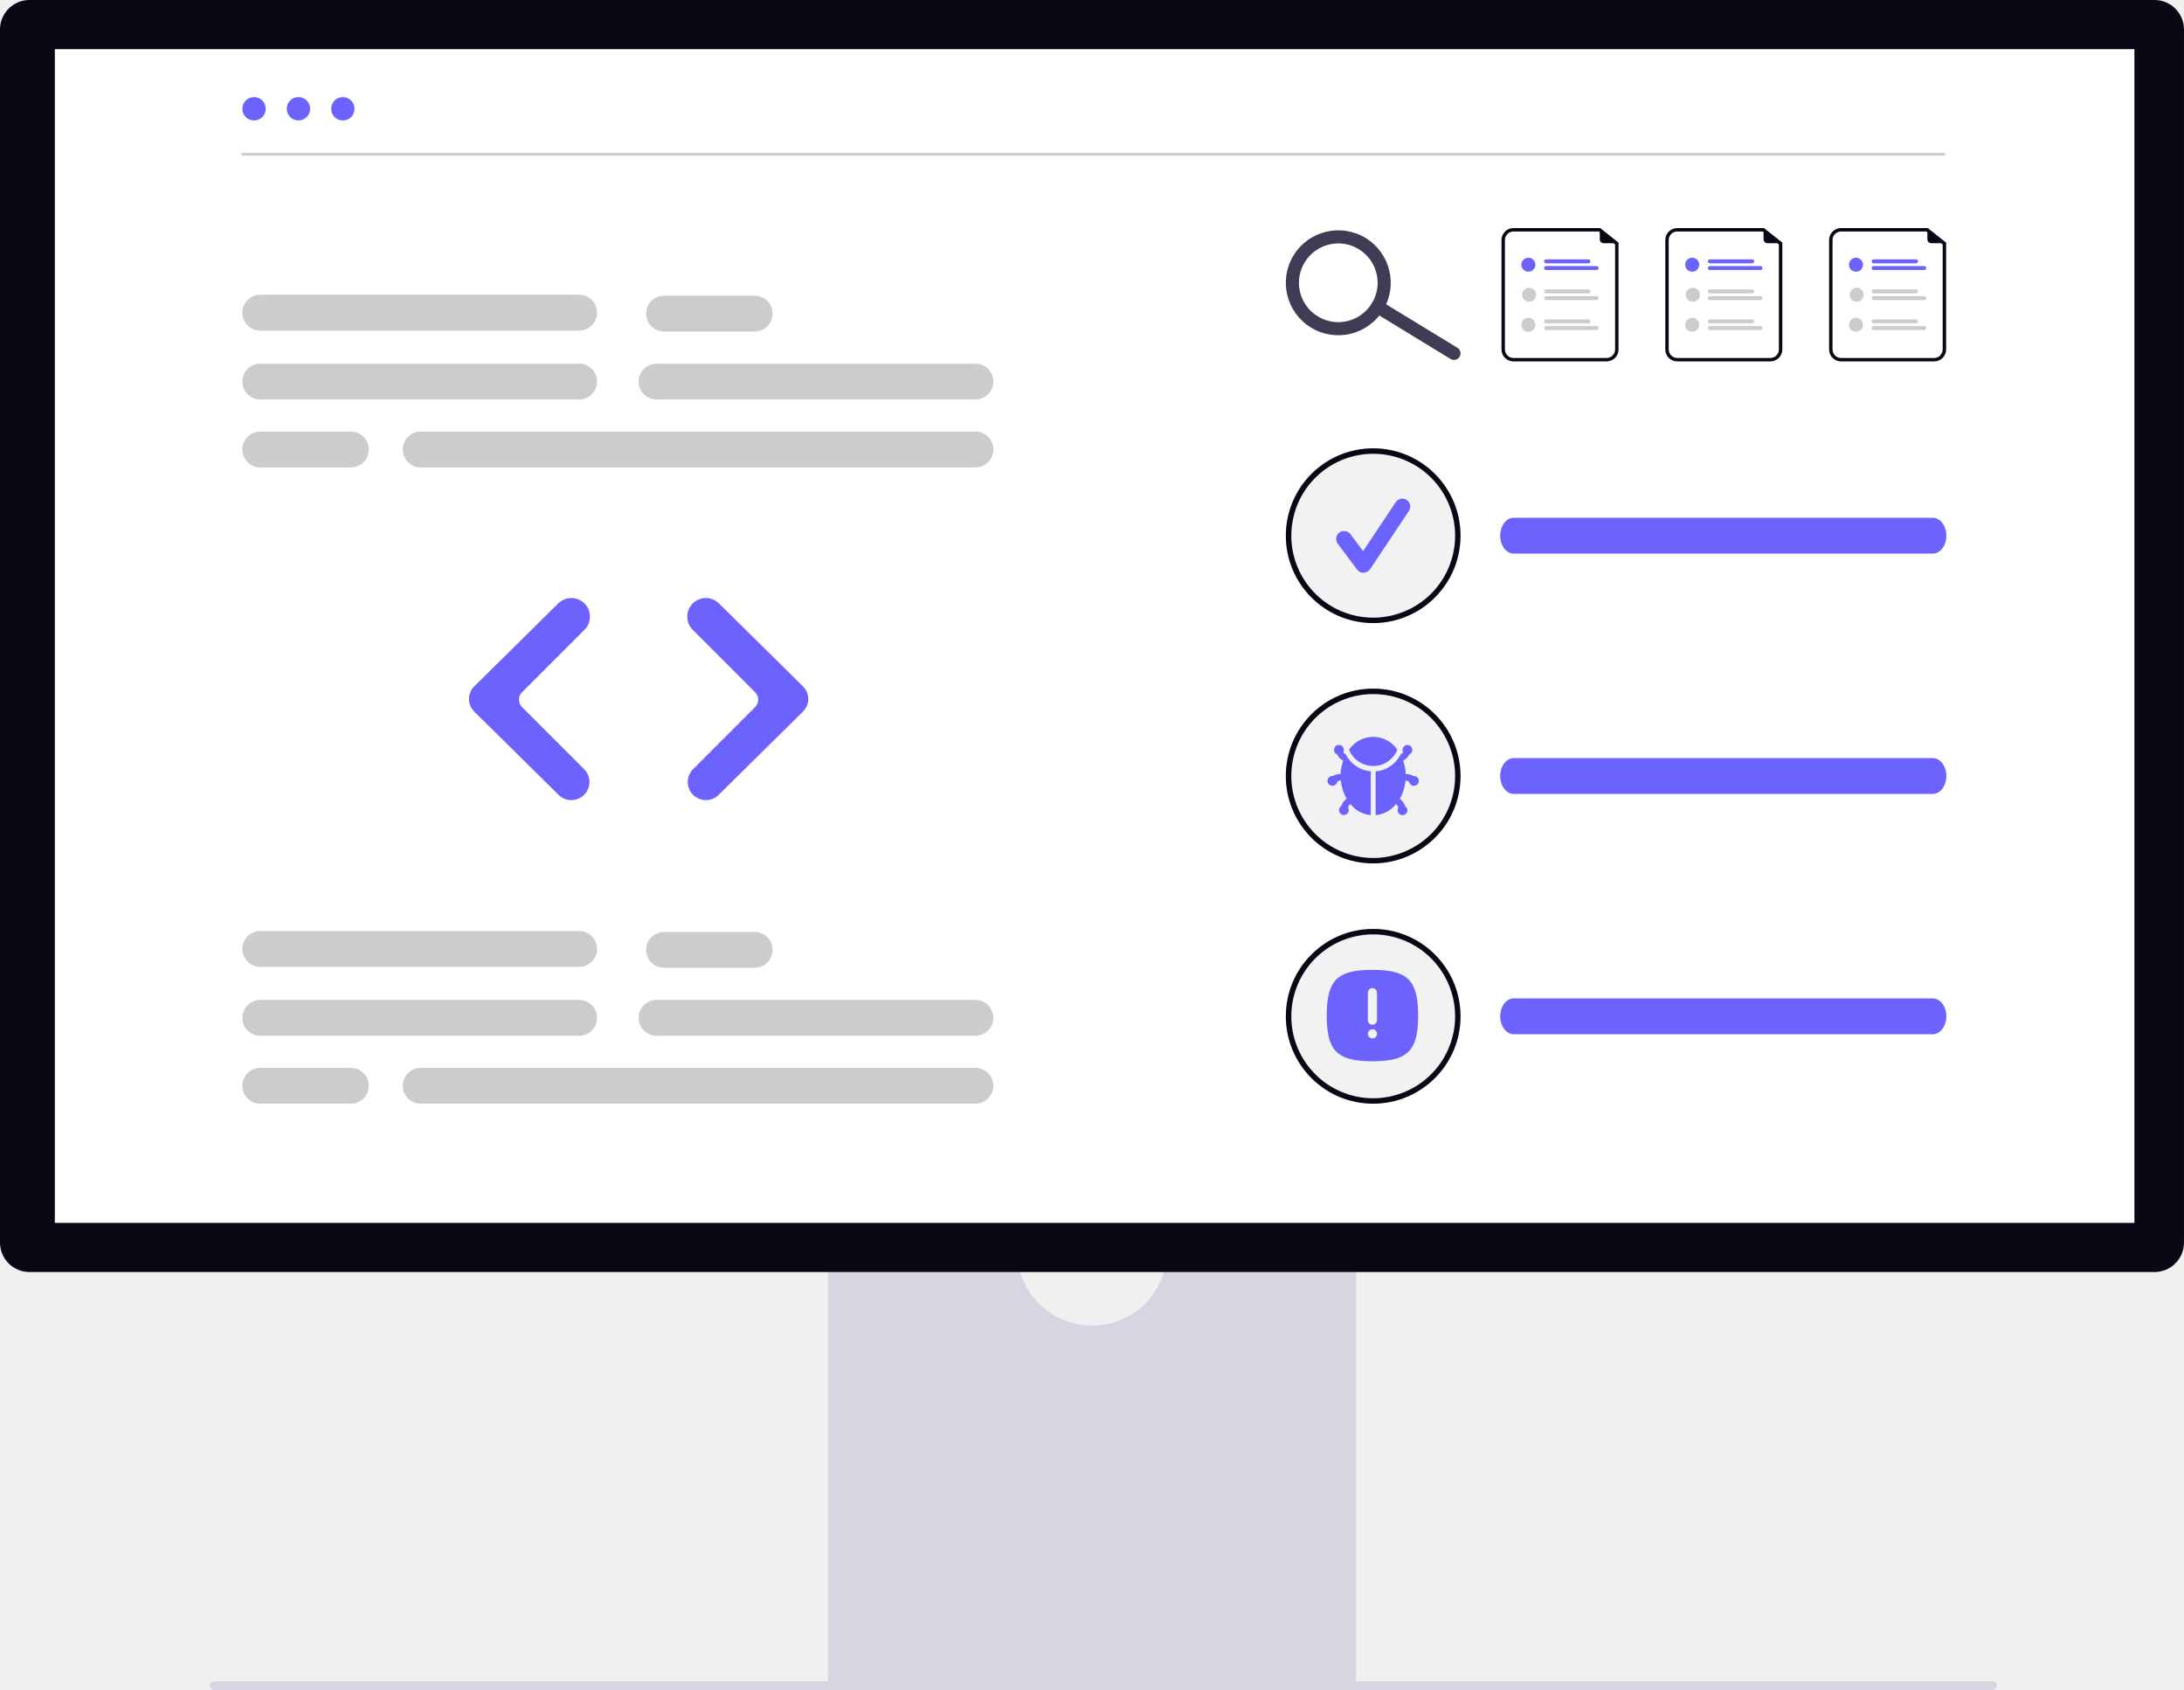
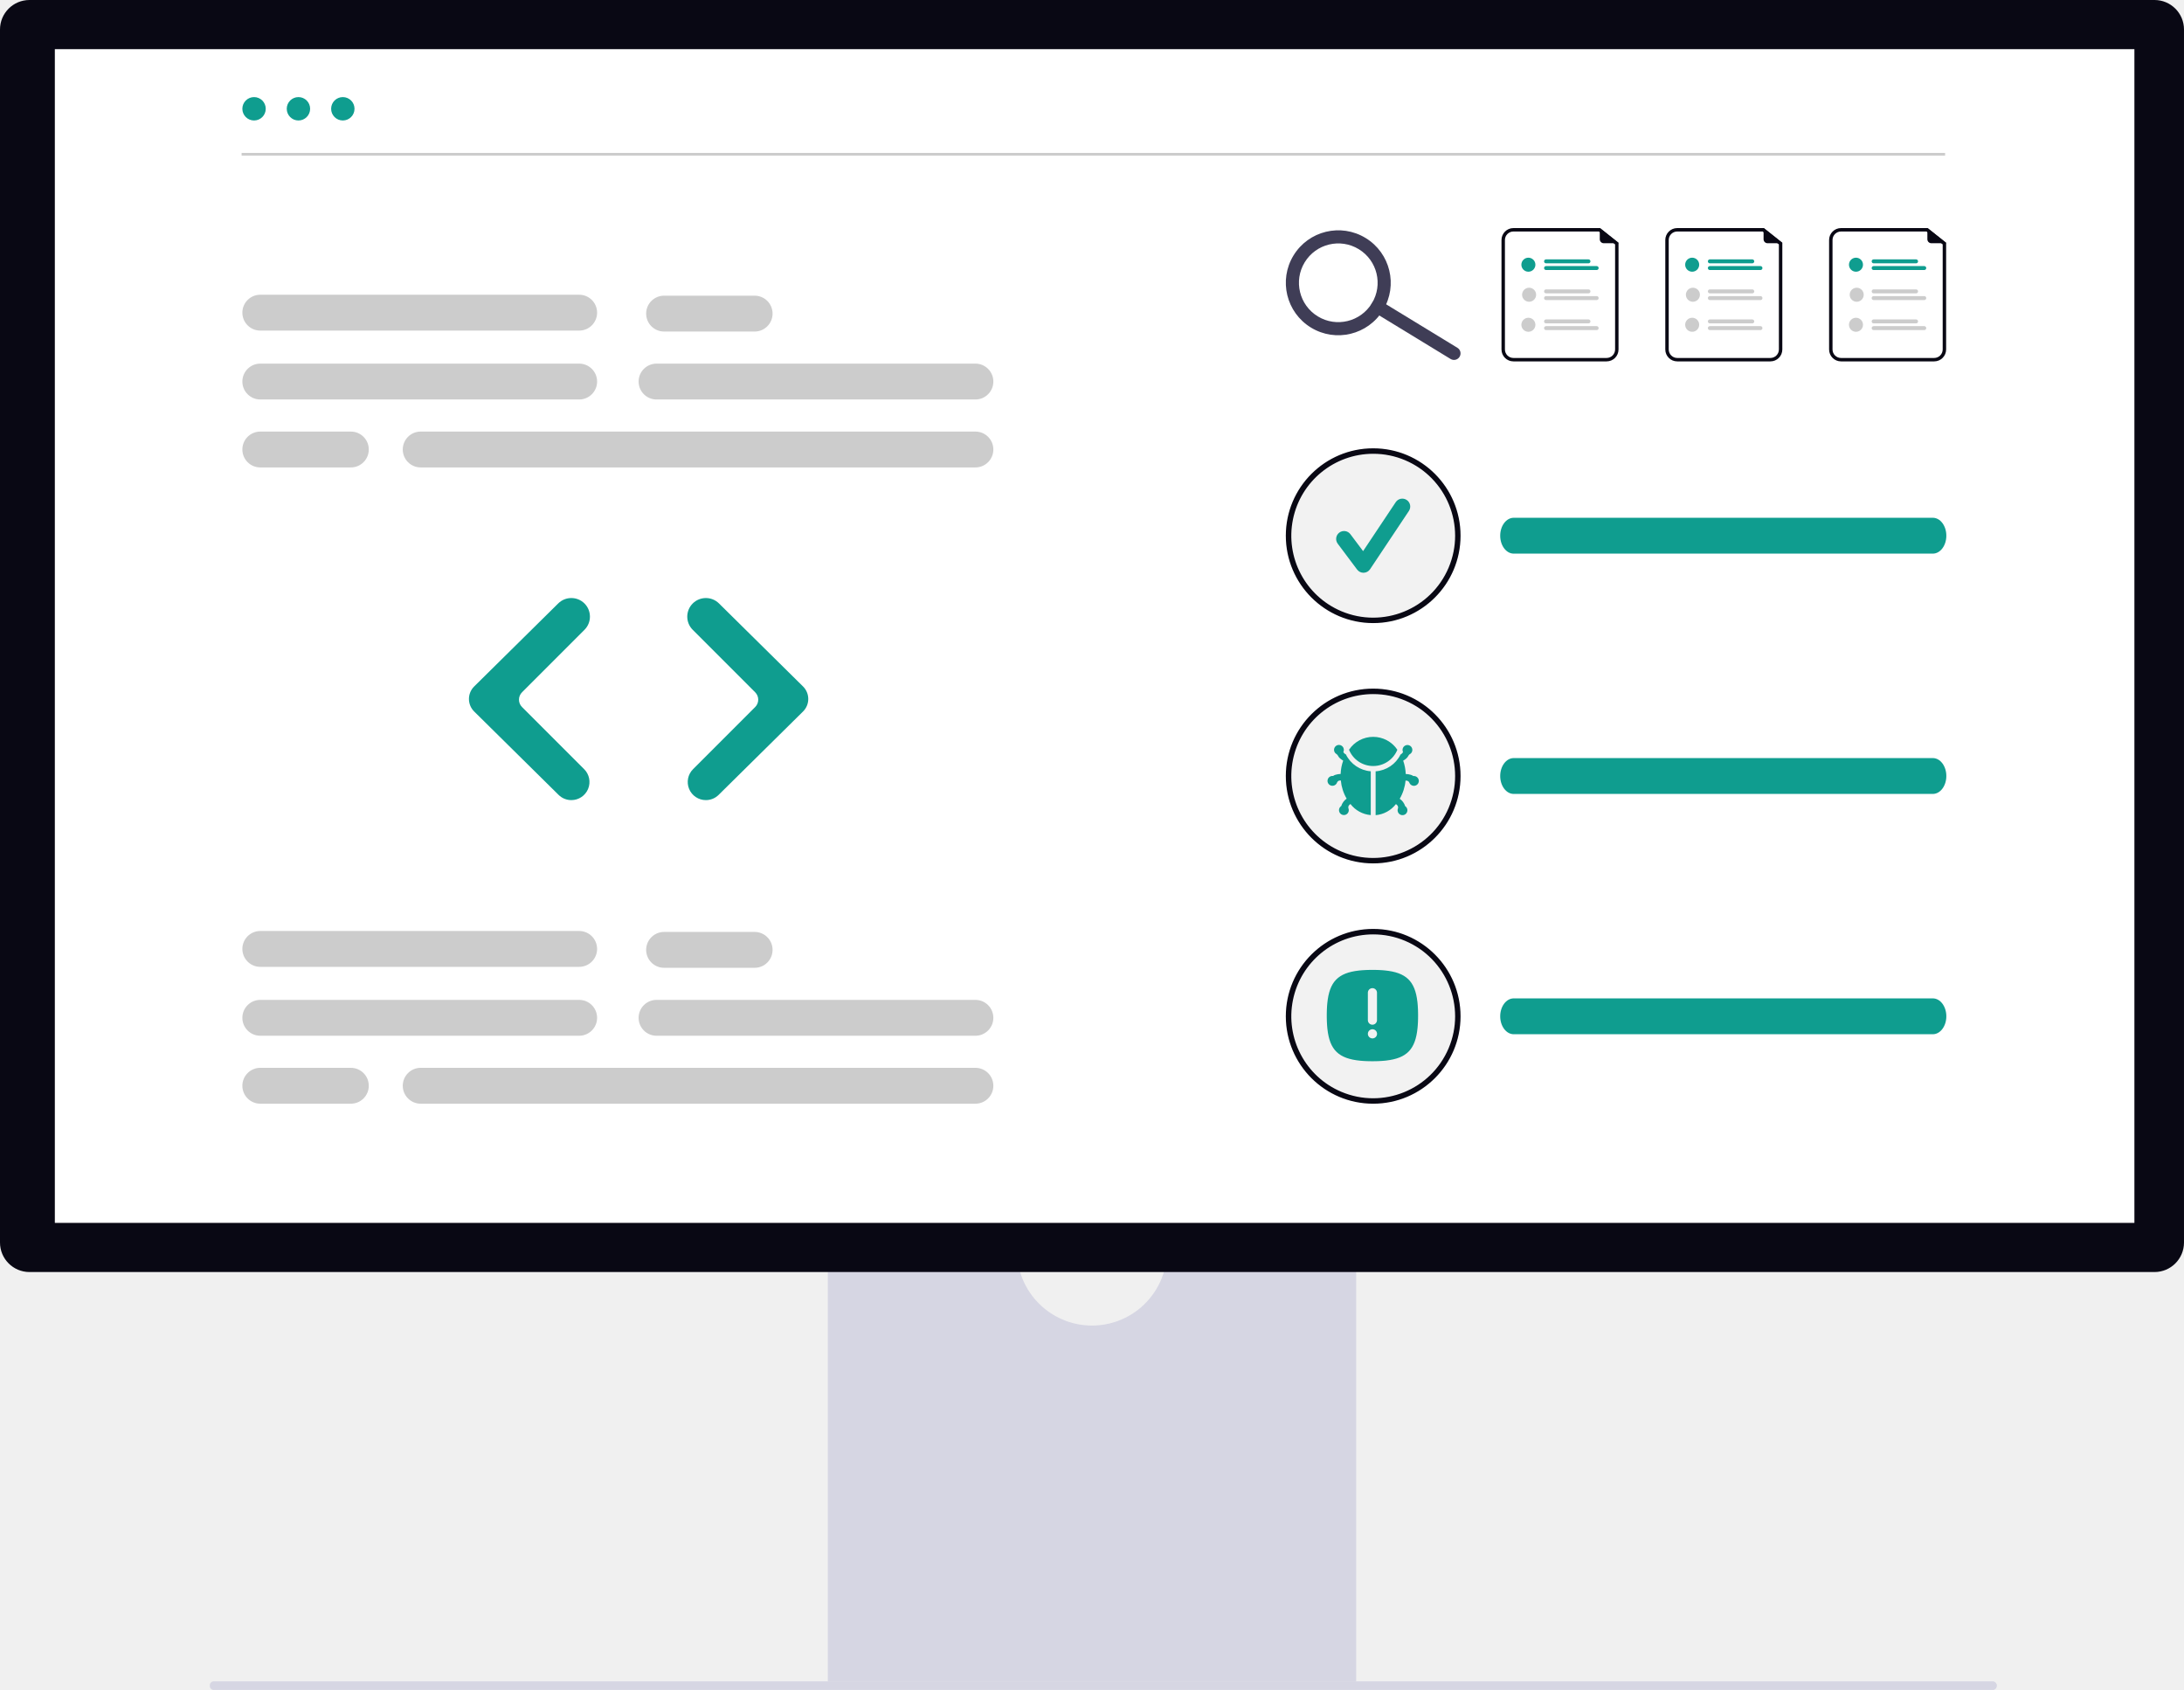
<svg xmlns="http://www.w3.org/2000/svg" width="800.003" height="618.866" viewBox="0 0 800.003 618.866" role="img" artist="Katerina Limpitsouni" source="https://undraw.co/">
  <g transform="translate(-560 -230.997)">
    <path d="M15.18,488.765a1.456,1.456,0,0,0,1.308,1.575H668.472a1.6,1.6,0,0,0,0-3.15H16.488a1.456,1.456,0,0,0-1.308,1.575Z" transform="translate(621.678 359.523)" fill="#d6d6e3" />
    <path d="M353.105,370.945a27.478,27.478,0,0,1-54.387,0H229.146V524.776H422.677V370.945H353.105Z" transform="translate(634.09 321.938)" fill="#d6d6e3" />
    <path d="M789.214,487.736H10.789A10.8,10.8,0,0,1,0,476.947V32.7A10.8,10.8,0,0,1,10.789,21.911H789.214A10.8,10.8,0,0,1,800,32.7V476.947a10.8,10.8,0,0,1-10.789,10.789Z" transform="translate(560 209.086)" fill="#090814" />
    <rect width="761.747" height="429.819" transform="translate(580.088 249)" fill="#fff" />
-     <circle cx="4.283" cy="4.283" r="4.283" transform="translate(648.777 266.551)" fill="#6c63ff" />
-     <circle cx="4.283" cy="4.283" r="4.283" transform="translate(665.036 266.551)" fill="#6c63ff" />
-     <circle cx="4.283" cy="4.283" r="4.283" transform="translate(681.294 266.551)" fill="#6c63ff" />
+     <circle cx="4.283" cy="4.283" r="4.283" transform="translate(648.777 266.551)" fill="#0f9d8f" />
+     <circle cx="4.283" cy="4.283" r="4.283" transform="translate(665.036 266.551)" fill="#0f9d8f" />
+     <circle cx="4.283" cy="4.283" r="4.283" transform="translate(681.294 266.551)" fill="#0f9d8f" />
    <path d="M713.3,268.912H596.492a6.566,6.566,0,1,1,0-13.132H713.3a6.566,6.566,0,1,1,0,13.132Z" transform="translate(58.852 108.377)" fill="#ccc" />
    <path d="M713.3,243.684H596.492a6.566,6.566,0,1,1,0-13.132H713.3a6.566,6.566,0,1,1,0,13.132Z" transform="translate(58.852 108.377)" fill="#ccc" />
    <path d="M629.668,293.794H596.492a6.566,6.566,0,1,1,0-13.132h33.176a6.566,6.566,0,0,1,0,13.132Z" transform="translate(58.852 108.377)" fill="#ccc" />
    <path d="M713.3,501.912H596.492a6.566,6.566,0,1,1,0-13.132H713.3a6.566,6.566,0,1,1,0,13.132Z" transform="translate(58.852 108.377)" fill="#ccc" />
    <path d="M713.3,476.684H596.492a6.566,6.566,0,0,1,0-13.132H713.3a6.566,6.566,0,0,1,0,13.132Z" transform="translate(58.852 108.377)" fill="#ccc" />
    <path d="M629.668,526.794H596.492a6.566,6.566,0,0,1,0-13.132h33.176a6.566,6.566,0,1,1,0,13.132Z" transform="translate(58.852 108.377)" fill="#ccc" />
-     <path d="M667.048,400.36a6.619,6.619,0,0,1-4.665-1.909L631.456,367.91a6.446,6.446,0,0,1,0-9.173l30.8-30.418a6.833,6.833,0,0,1,9.61.03h0a6.825,6.825,0,0,1,0,9.64L648.98,360.88a3.813,3.813,0,0,0,0,5.386l22.764,22.765a6.634,6.634,0,0,1-4.7,11.329Z" transform="translate(102.235 123.641)" fill="#6c63ff" />
+     <path d="M667.048,400.36a6.619,6.619,0,0,1-4.665-1.909L631.456,367.91a6.446,6.446,0,0,1,0-9.173l30.8-30.418a6.833,6.833,0,0,1,9.61.03h0a6.825,6.825,0,0,1,0,9.64L648.98,360.88a3.813,3.813,0,0,0,0,5.386l22.764,22.765a6.634,6.634,0,0,1-4.7,11.329Z" transform="translate(102.235 123.641)" fill="#0f9d8f" />
    <path d="M858.446,268.912H741.638a6.566,6.566,0,1,1,0-13.132H858.446a6.566,6.566,0,1,1,0,13.132Z" transform="translate(58.852 108.377)" fill="#ccc" />
    <path d="M858.446,293.794h-203.2a6.566,6.566,0,0,1,0-13.132h203.2a6.566,6.566,0,0,1,0,13.132Z" transform="translate(58.852 108.377)" fill="#ccc" />
    <path d="M777.579,244.03H744.4a6.566,6.566,0,1,1,0-13.132h33.176a6.566,6.566,0,0,1,0,13.132Z" transform="translate(58.852 108.377)" fill="#ccc" />
    <path d="M858.446,501.912H741.638a6.566,6.566,0,0,1,0-13.132H858.446a6.566,6.566,0,1,1,0,13.132Z" transform="translate(58.852 108.377)" fill="#ccc" />
    <path d="M858.446,526.794h-203.2a6.566,6.566,0,0,1,0-13.132h203.2a6.566,6.566,0,1,1,0,13.132Z" transform="translate(58.852 108.377)" fill="#ccc" />
    <path d="M777.579,477.03H744.4a6.566,6.566,0,1,1,0-13.132h33.176a6.566,6.566,0,1,1,0,13.132Z" transform="translate(58.852 108.377)" fill="#ccc" />
-     <path d="M749.9,400.36a6.634,6.634,0,0,1-4.7-11.329l22.764-22.765a3.813,3.813,0,0,0,0-5.386L745.078,337.99a6.817,6.817,0,0,1,0-9.64h0a6.833,6.833,0,0,1,9.61-.03l30.8,30.418a6.446,6.446,0,0,1,0,9.173l-30.927,30.541A6.62,6.62,0,0,1,749.9,400.36Z" transform="translate(68.665 123.641)" fill="#6c63ff" />
-     <path d="M807.135,293.794h-153.5c-2.739,0-4.96-2.94-4.96-6.566s2.221-6.566,4.96-6.566h153.5c2.739,0,4.96,2.94,4.96,6.566S809.875,293.794,807.135,293.794Z" transform="translate(460.852 139.943)" fill="#6c63ff" />
+     <path d="M749.9,400.36a6.634,6.634,0,0,1-4.7-11.329l22.764-22.765a3.813,3.813,0,0,0,0-5.386L745.078,337.99a6.817,6.817,0,0,1,0-9.64h0a6.833,6.833,0,0,1,9.61-.03l30.8,30.418a6.446,6.446,0,0,1,0,9.173l-30.927,30.541A6.62,6.62,0,0,1,749.9,400.36Z" transform="translate(68.665 123.641)" fill="#0f9d8f" />
+     <path d="M807.135,293.794h-153.5c-2.739,0-4.96-2.94-4.96-6.566s2.221-6.566,4.96-6.566h153.5c2.739,0,4.96,2.94,4.96,6.566S809.875,293.794,807.135,293.794Z" transform="translate(460.852 139.943)" fill="#0f9d8f" />
    <g transform="translate(0 0.172)">
      <circle cx="32" cy="32" r="32" transform="translate(1031 395)" fill="#f2f2f2" />
      <path d="M32,2A30.008,30.008,0,0,0,20.323,59.643,30.008,30.008,0,0,0,43.677,4.357,29.81,29.81,0,0,0,32,2m0-2A32,32,0,1,1,0,32,32,32,0,0,1,32,0Z" transform="translate(1031 395)" fill="#090814" />
-       <path d="M967.127,342.526a2.9,2.9,0,0,1-2.32-1.16l-7.113-9.484a2.9,2.9,0,1,1,4.641-3.48l4.654,6.2,11.953-17.929a2.9,2.9,0,1,1,4.826,3.218l-14.226,21.34a2.9,2.9,0,0,1-2.333,1.291Z" transform="translate(92.316 98.045)" fill="#6c63ff" />
+       <path d="M967.127,342.526a2.9,2.9,0,0,1-2.32-1.16l-7.113-9.484a2.9,2.9,0,1,1,4.641-3.48l4.654,6.2,11.953-17.929a2.9,2.9,0,1,1,4.826,3.218l-14.226,21.34a2.9,2.9,0,0,1-2.333,1.291Z" transform="translate(92.316 98.045)" fill="#0f9d8f" />
    </g>
    <circle cx="32" cy="32" r="32" transform="translate(1031 483.172)" fill="#f2f2f2" />
    <path d="M32,2A30.008,30.008,0,0,0,20.323,59.643,30.008,30.008,0,0,0,43.677,4.357,29.81,29.81,0,0,0,32,2m0-2A32,32,0,1,1,0,32,32,32,0,0,1,32,0Z" transform="translate(1031 483.172)" fill="#090814" />
    <g transform="translate(0 0.172)">
-       <path d="M535.492,334.3a10.661,10.661,0,0,0-17.712,0,9.561,9.561,0,0,0,17.712,0Z" transform="translate(536.364 171.086)" fill="#6c63ff" />
-       <path d="M492.995,344.9a2.29,2.29,0,0,1-.44-.25,1.763,1.763,0,0,1-.484-.627,1.793,1.793,0,1,0-2.927.435,2,2,0,0,0,.425.342,1.234,1.234,0,0,1,.477.5,3.606,3.606,0,0,0,.829,1.089,7.246,7.246,0,0,0,1.136.8,16.559,16.559,0,0,0-.934,4.885,6.757,6.757,0,0,0-1.9.307,3.069,3.069,0,0,0-.882.44,2.12,2.12,0,0,0-.217-.015,1.8,1.8,0,1,0,1.681,2.427,1.146,1.146,0,0,1,.927-.749,4.19,4.19,0,0,1,.462-.03,16.083,16.083,0,0,0,2.135,6.661,5.239,5.239,0,0,0-1.985,2.712.75.75,0,0,0-.142.1,1.7,1.7,0,0,0-.21.195,1.793,1.793,0,1,0,3.009.587,1.176,1.176,0,0,1,.292-1.269,5.027,5.027,0,0,1,.425-.365,10.477,10.477,0,0,0,7.445,4.061V351.093A11.076,11.076,0,0,1,492.995,344.9Zm24.932,7.922a1.982,1.982,0,0,0-.217.015,3.385,3.385,0,0,0-.882-.44,6.707,6.707,0,0,0-1.9-.307,16.923,16.923,0,0,0-.934-4.882,7.245,7.245,0,0,0,1.136-.8,3.891,3.891,0,0,0,.859-1.141,1.054,1.054,0,0,1,.442-.437h0a1.793,1.793,0,1,0-2.5-.792,1.7,1.7,0,0,1-.484.627,4.714,4.714,0,0,1-.44.322,11,11,0,0,1-9.111,6.116v16.061a10.523,10.523,0,0,0,7.445-4.061c.157.125.29.237.4.342a1.214,1.214,0,0,1,.315,1.306,1.793,1.793,0,1,0,3.017-.582,1.7,1.7,0,0,0-.21-.195c-.082-.065-.142-.1-.142-.1a5.167,5.167,0,0,0-2-2.712,16.082,16.082,0,0,0,2.135-6.661,3.979,3.979,0,0,1,.442.03,1.2,1.2,0,0,1,.961.749,1.793,1.793,0,0,0,3.459-.544,1.821,1.821,0,0,0-1.8-1.913Z" transform="translate(559.998 162.176)" fill="#6c63ff" />
+       <path d="M535.492,334.3a10.661,10.661,0,0,0-17.712,0,9.561,9.561,0,0,0,17.712,0Z" transform="translate(536.364 171.086)" fill="#0f9d8f" />
+       <path d="M492.995,344.9a2.29,2.29,0,0,1-.44-.25,1.763,1.763,0,0,1-.484-.627,1.793,1.793,0,1,0-2.927.435,2,2,0,0,0,.425.342,1.234,1.234,0,0,1,.477.5,3.606,3.606,0,0,0,.829,1.089,7.246,7.246,0,0,0,1.136.8,16.559,16.559,0,0,0-.934,4.885,6.757,6.757,0,0,0-1.9.307,3.069,3.069,0,0,0-.882.44,2.12,2.12,0,0,0-.217-.015,1.8,1.8,0,1,0,1.681,2.427,1.146,1.146,0,0,1,.927-.749,4.19,4.19,0,0,1,.462-.03,16.083,16.083,0,0,0,2.135,6.661,5.239,5.239,0,0,0-1.985,2.712.75.75,0,0,0-.142.1,1.7,1.7,0,0,0-.21.195,1.793,1.793,0,1,0,3.009.587,1.176,1.176,0,0,1,.292-1.269,5.027,5.027,0,0,1,.425-.365,10.477,10.477,0,0,0,7.445,4.061V351.093A11.076,11.076,0,0,1,492.995,344.9Zm24.932,7.922a1.982,1.982,0,0,0-.217.015,3.385,3.385,0,0,0-.882-.44,6.707,6.707,0,0,0-1.9-.307,16.923,16.923,0,0,0-.934-4.882,7.245,7.245,0,0,0,1.136-.8,3.891,3.891,0,0,0,.859-1.141,1.054,1.054,0,0,1,.442-.437h0a1.793,1.793,0,1,0-2.5-.792,1.7,1.7,0,0,1-.484.627,4.714,4.714,0,0,1-.44.322,11,11,0,0,1-9.111,6.116v16.061a10.523,10.523,0,0,0,7.445-4.061c.157.125.29.237.4.342a1.214,1.214,0,0,1,.315,1.306,1.793,1.793,0,1,0,3.017-.582,1.7,1.7,0,0,0-.21-.195c-.082-.065-.142-.1-.142-.1a5.167,5.167,0,0,0-2-2.712,16.082,16.082,0,0,0,2.135-6.661,3.979,3.979,0,0,1,.442.03,1.2,1.2,0,0,1,.961.749,1.793,1.793,0,0,0,3.459-.544,1.821,1.821,0,0,0-1.8-1.913Z" transform="translate(559.998 162.176)" fill="#0f9d8f" />
    </g>
-     <path d="M807.135,293.794h-153.5c-2.739,0-4.96-2.94-4.96-6.566s2.221-6.566,4.96-6.566h153.5c2.739,0,4.96,2.94,4.96,6.566S809.875,293.794,807.135,293.794Z" transform="translate(460.852 227.943)" fill="#6c63ff" />
+     <path d="M807.135,293.794h-153.5c-2.739,0-4.96-2.94-4.96-6.566s2.221-6.566,4.96-6.566h153.5c2.739,0,4.96,2.94,4.96,6.566S809.875,293.794,807.135,293.794Z" transform="translate(460.852 227.943)" fill="#0f9d8f" />
    <circle cx="32" cy="32" r="32" transform="translate(1031 571.172)" fill="#f2f2f2" />
    <path d="M32,2A30.008,30.008,0,0,0,20.323,59.643,30.008,30.008,0,0,0,43.677,4.357,29.81,29.81,0,0,0,32,2m0-2A32,32,0,1,1,0,32,32,32,0,0,1,32,0Z" transform="translate(1031 571.172)" fill="#090814" />
-     <path d="M18.723,2l1.074.008,1.03.028.5.022.968.057.925.077c7.838.761,11.121,3.9,11.984,11.549l.05.485.077.925.069,1.216.01.251.028,1.032.008,1.074L35.438,19.8l-.028,1.03-.022.5-.057.968-.077.925c-.761,7.838-3.9,11.121-11.549,11.984l-.485.05-.925.077-1.216.069-.251.01-1.032.028-1.074.008-1.074-.008-1.03-.028-.5-.022-.968-.057-.925-.077C6.388,34.494,3.1,31.353,2.242,23.705l-.05-.485L2.115,22.3,2.046,21.08l-.01-.251L2.008,19.8,2,19.265V18.182l.007-.532.028-1.03.022-.5.057-.968.077-.925c.761-7.838,3.9-11.121,11.549-11.984l.485-.05.925-.077,1.216-.069.251-.01,1.032-.028Q18.176,2,18.723,2Zm.017,21.741-.212.012a1.672,1.672,0,0,0,0,3.321l.2.012.212-.012a1.672,1.672,0,0,0,0-3.321ZM18.723,8.689a1.672,1.672,0,0,0-1.661,1.476l-.012.2V20.4l.012.2a1.672,1.672,0,0,0,3.321,0l.012-.2V10.362l-.012-.2a1.672,1.672,0,0,0-1.661-1.477Z" transform="translate(1043.999 584.172)" fill="#6c63ff" />
-     <path d="M807.135,293.794h-153.5c-2.739,0-4.96-2.94-4.96-6.566s2.221-6.566,4.96-6.566h153.5c2.739,0,4.96,2.94,4.96,6.566S809.875,293.794,807.135,293.794Z" transform="translate(460.852 315.943)" fill="#6c63ff" />
+     <path d="M18.723,2l1.074.008,1.03.028.5.022.968.057.925.077c7.838.761,11.121,3.9,11.984,11.549l.05.485.077.925.069,1.216.01.251.028,1.032.008,1.074L35.438,19.8l-.028,1.03-.022.5-.057.968-.077.925c-.761,7.838-3.9,11.121-11.549,11.984l-.485.05-.925.077-1.216.069-.251.01-1.032.028-1.074.008-1.074-.008-1.03-.028-.5-.022-.968-.057-.925-.077C6.388,34.494,3.1,31.353,2.242,23.705l-.05-.485L2.115,22.3,2.046,21.08l-.01-.251L2.008,19.8,2,19.265V18.182l.007-.532.028-1.03.022-.5.057-.968.077-.925c.761-7.838,3.9-11.121,11.549-11.984l.485-.05.925-.077,1.216-.069.251-.01,1.032-.028Q18.176,2,18.723,2Zm.017,21.741-.212.012a1.672,1.672,0,0,0,0,3.321l.2.012.212-.012a1.672,1.672,0,0,0,0-3.321ZM18.723,8.689a1.672,1.672,0,0,0-1.661,1.476l-.012.2V20.4l.012.2a1.672,1.672,0,0,0,3.321,0l.012-.2V10.362l-.012-.2a1.672,1.672,0,0,0-1.661-1.477Z" transform="translate(1043.999 584.172)" fill="#0f9d8f" />
+     <path d="M807.135,293.794h-153.5c-2.739,0-4.96-2.94-4.96-6.566s2.221-6.566,4.96-6.566h153.5c2.739,0,4.96,2.94,4.96,6.566S809.875,293.794,807.135,293.794Z" transform="translate(460.852 315.943)" fill="#0f9d8f" />
    <path d="M624,.5H0v-1H624Z" transform="translate(648.5 287.5)" fill="#ccc" />
    <path d="M663.166,459.692a2.4,2.4,0,0,1-3.3.8L631.839,443.4a2.4,2.4,0,0,1,2.5-4.1l28.025,17.094A2.4,2.4,0,0,1,663.166,459.692Z" transform="translate(431.482 -98.039)" fill="#3f3d56" />
    <path d="M588.449,404.293a19.216,19.216,0,1,1-6.4-26.411A19.216,19.216,0,0,1,588.449,404.293Zm-28.709-17.511a14.412,14.412,0,1,0,19.808-4.8A14.412,14.412,0,0,0,559.741,386.782Z" transform="translate(478.174 -59.734)" fill="#3f3d56" />
    <g transform="translate(0.473 -0.816)">
      <path d="M520.977,283.537H486.841a4.371,4.371,0,0,1-4.366-4.366v-40.09a4.371,4.371,0,0,1,4.366-4.366H518.6l6.744,5.376v39.081A4.371,4.371,0,0,1,520.977,283.537Z" transform="translate(627.052 80.619)" fill="#090814" />
      <path d="M495.084,244.215a3.113,3.113,0,0,0-3.109,3.109v40.09a3.113,3.113,0,0,0,3.109,3.109H529.22a3.113,3.113,0,0,0,3.109-3.109V248.939l-5.927-4.724Z" transform="translate(618.809 72.376)" fill="#fff" />
-       <path d="M616.6,322.782H601.062a.727.727,0,0,1,0-1.454H616.6a.727.727,0,1,1,0,1.454Z" transform="translate(524.786 5.465)" fill="#6c63ff" />
-       <path d="M619.6,341.329H601.062a.727.727,0,1,1,0-1.454H619.6a.727.727,0,0,1,0,1.454Z" transform="translate(524.786 -10.627)" fill="#6c63ff" />
+       <path d="M616.6,322.782H601.062a.727.727,0,0,1,0-1.454H616.6a.727.727,0,1,1,0,1.454Z" transform="translate(524.786 5.465)" fill="#0f9d8f" />
+       <path d="M619.6,341.329H601.062a.727.727,0,1,1,0-1.454H619.6a.727.727,0,0,1,0,1.454Z" transform="translate(524.786 -10.627)" fill="#0f9d8f" />
      <path d="M616.607,404.443H601.066a.727.727,0,0,0,0,1.454h15.541a.727.727,0,0,0,0-1.454Z" transform="translate(524.782 -66.651)" fill="#ccc" />
      <path d="M619.607,422.993h-18.54a.727.727,0,0,0,0,1.454h18.54a.727.727,0,0,0,0-1.454Z" transform="translate(524.782 -82.747)" fill="#ccc" />
      <path d="M616.6,489.018H601.062a.727.727,0,0,1,0-1.454H616.6a.727.727,0,1,1,0,1.454Z" transform="translate(524.786 -138.777)" fill="#ccc" />
      <path d="M619.6,507.565H601.062a.727.727,0,1,1,0-1.454H619.6a.727.727,0,0,1,0,1.454Z" transform="translate(524.786 -154.868)" fill="#ccc" />
-       <ellipse cx="2.57" cy="2.57" rx="2.57" ry="2.57" transform="translate(1116.806 326.177)" fill="#6c63ff" />
+       <ellipse cx="2.57" cy="2.57" rx="2.57" ry="2.57" transform="translate(1116.806 326.177)" fill="#0f9d8f" />
      <path d="M544.63,402.356a2.57,2.57,0,0,1-2.569,2.571.55.55,0,0,1-.066,0,2.57,2.57,0,1,1,2.636-2.568Z" transform="translate(577.58 -62.611)" fill="#ccc" />
      <ellipse cx="2.57" cy="2.57" rx="2.57" ry="2.57" transform="translate(1116.806 348.173)" fill="#ccc" />
      <path d="M761.3,240.93h-5.283a1.454,1.454,0,0,1-1.454-1.454v-3.9a.091.091,0,0,1,.147-.071l6.646,5.265a.091.091,0,0,1-.056.162Z" transform="translate(390.964 79.953)" fill="#090814" />
    </g>
    <g transform="translate(60.473 -0.816)">
      <path d="M520.977,283.537H486.841a4.371,4.371,0,0,1-4.366-4.366v-40.09a4.371,4.371,0,0,1,4.366-4.366H518.6l6.744,5.376v39.081A4.371,4.371,0,0,1,520.977,283.537Z" transform="translate(627.052 80.619)" fill="#090814" />
      <path d="M495.084,244.215a3.113,3.113,0,0,0-3.109,3.109v40.09a3.113,3.113,0,0,0,3.109,3.109H529.22a3.113,3.113,0,0,0,3.109-3.109V248.939l-5.927-4.724Z" transform="translate(618.809 72.376)" fill="#fff" />
-       <path d="M616.6,322.782H601.062a.727.727,0,0,1,0-1.454H616.6a.727.727,0,1,1,0,1.454Z" transform="translate(524.786 5.465)" fill="#6c63ff" />
-       <path d="M619.6,341.329H601.062a.727.727,0,1,1,0-1.454H619.6a.727.727,0,0,1,0,1.454Z" transform="translate(524.786 -10.627)" fill="#6c63ff" />
+       <path d="M616.6,322.782H601.062a.727.727,0,0,1,0-1.454H616.6a.727.727,0,1,1,0,1.454Z" transform="translate(524.786 5.465)" fill="#0f9d8f" />
+       <path d="M619.6,341.329H601.062a.727.727,0,1,1,0-1.454H619.6a.727.727,0,0,1,0,1.454Z" transform="translate(524.786 -10.627)" fill="#0f9d8f" />
      <path d="M616.607,404.443H601.066a.727.727,0,0,0,0,1.454h15.541a.727.727,0,0,0,0-1.454Z" transform="translate(524.782 -66.651)" fill="#ccc" />
      <path d="M619.607,422.993h-18.54a.727.727,0,0,0,0,1.454h18.54a.727.727,0,0,0,0-1.454Z" transform="translate(524.782 -82.747)" fill="#ccc" />
      <path d="M616.6,489.018H601.062a.727.727,0,0,1,0-1.454H616.6a.727.727,0,1,1,0,1.454Z" transform="translate(524.786 -138.777)" fill="#ccc" />
      <path d="M619.6,507.565H601.062a.727.727,0,1,1,0-1.454H619.6a.727.727,0,0,1,0,1.454Z" transform="translate(524.786 -154.868)" fill="#ccc" />
-       <ellipse cx="2.57" cy="2.57" rx="2.57" ry="2.57" transform="translate(1116.806 326.177)" fill="#6c63ff" />
+       <ellipse cx="2.57" cy="2.57" rx="2.57" ry="2.57" transform="translate(1116.806 326.177)" fill="#0f9d8f" />
      <path d="M544.63,402.356a2.57,2.57,0,0,1-2.569,2.571.55.55,0,0,1-.066,0,2.57,2.57,0,1,1,2.636-2.568Z" transform="translate(577.58 -62.611)" fill="#ccc" />
      <ellipse cx="2.57" cy="2.57" rx="2.57" ry="2.57" transform="translate(1116.806 348.173)" fill="#ccc" />
      <path d="M761.3,240.93h-5.283a1.454,1.454,0,0,1-1.454-1.454v-3.9a.091.091,0,0,1,.147-.071l6.646,5.265a.091.091,0,0,1-.056.162Z" transform="translate(390.964 79.953)" fill="#090814" />
    </g>
    <g transform="translate(120.473 -0.816)">
      <path d="M520.977,283.537H486.841a4.371,4.371,0,0,1-4.366-4.366v-40.09a4.371,4.371,0,0,1,4.366-4.366H518.6l6.744,5.376v39.081A4.371,4.371,0,0,1,520.977,283.537Z" transform="translate(627.052 80.619)" fill="#090814" />
      <path d="M495.084,244.215a3.113,3.113,0,0,0-3.109,3.109v40.09a3.113,3.113,0,0,0,3.109,3.109H529.22a3.113,3.113,0,0,0,3.109-3.109V248.939l-5.927-4.724Z" transform="translate(618.809 72.376)" fill="#fff" />
-       <path d="M616.6,322.782H601.062a.727.727,0,0,1,0-1.454H616.6a.727.727,0,1,1,0,1.454Z" transform="translate(524.786 5.465)" fill="#6c63ff" />
-       <path d="M619.6,341.329H601.062a.727.727,0,1,1,0-1.454H619.6a.727.727,0,0,1,0,1.454Z" transform="translate(524.786 -10.627)" fill="#6c63ff" />
+       <path d="M616.6,322.782H601.062a.727.727,0,0,1,0-1.454H616.6a.727.727,0,1,1,0,1.454Z" transform="translate(524.786 5.465)" fill="#0f9d8f" />
+       <path d="M619.6,341.329H601.062a.727.727,0,1,1,0-1.454H619.6a.727.727,0,0,1,0,1.454Z" transform="translate(524.786 -10.627)" fill="#0f9d8f" />
      <path d="M616.607,404.443H601.066a.727.727,0,0,0,0,1.454h15.541a.727.727,0,0,0,0-1.454Z" transform="translate(524.782 -66.651)" fill="#ccc" />
      <path d="M619.607,422.993h-18.54a.727.727,0,0,0,0,1.454h18.54a.727.727,0,0,0,0-1.454Z" transform="translate(524.782 -82.747)" fill="#ccc" />
      <path d="M616.6,489.018H601.062a.727.727,0,0,1,0-1.454H616.6a.727.727,0,1,1,0,1.454Z" transform="translate(524.786 -138.777)" fill="#ccc" />
      <path d="M619.6,507.565H601.062a.727.727,0,1,1,0-1.454H619.6a.727.727,0,0,1,0,1.454Z" transform="translate(524.786 -154.868)" fill="#ccc" />
-       <ellipse cx="2.57" cy="2.57" rx="2.57" ry="2.57" transform="translate(1116.806 326.177)" fill="#6c63ff" />
+       <ellipse cx="2.57" cy="2.57" rx="2.57" ry="2.57" transform="translate(1116.806 326.177)" fill="#0f9d8f" />
      <path d="M544.63,402.356a2.57,2.57,0,0,1-2.569,2.571.55.55,0,0,1-.066,0,2.57,2.57,0,1,1,2.636-2.568Z" transform="translate(577.58 -62.611)" fill="#ccc" />
      <ellipse cx="2.57" cy="2.57" rx="2.57" ry="2.57" transform="translate(1116.806 348.173)" fill="#ccc" />
      <path d="M761.3,240.93h-5.283a1.454,1.454,0,0,1-1.454-1.454v-3.9a.091.091,0,0,1,.147-.071l6.646,5.265a.091.091,0,0,1-.056.162Z" transform="translate(390.964 79.953)" fill="#090814" />
    </g>
  </g>
</svg>
